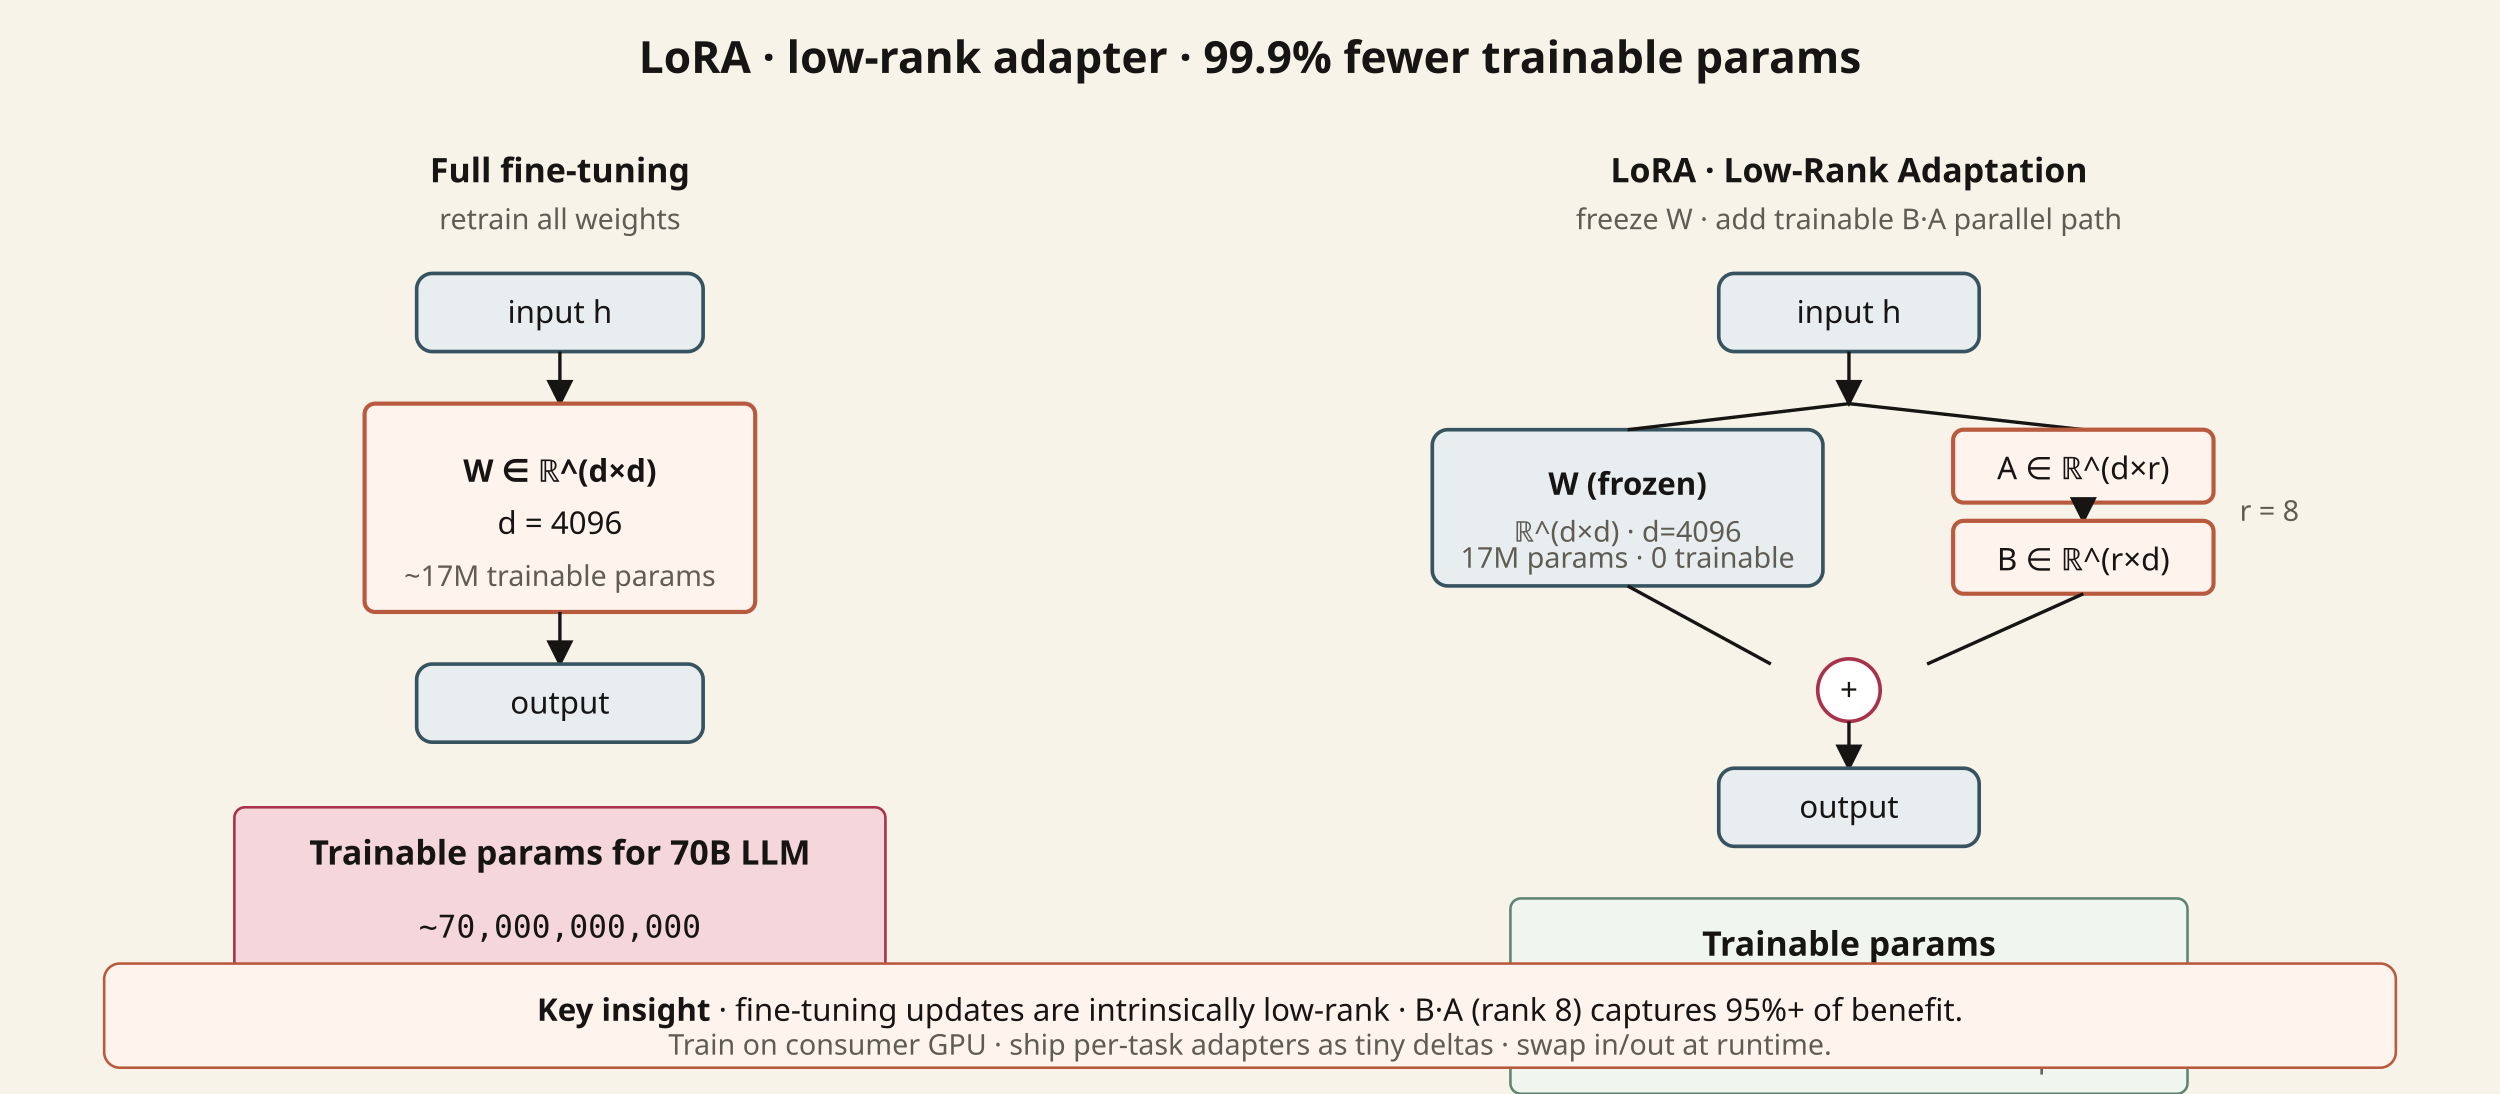
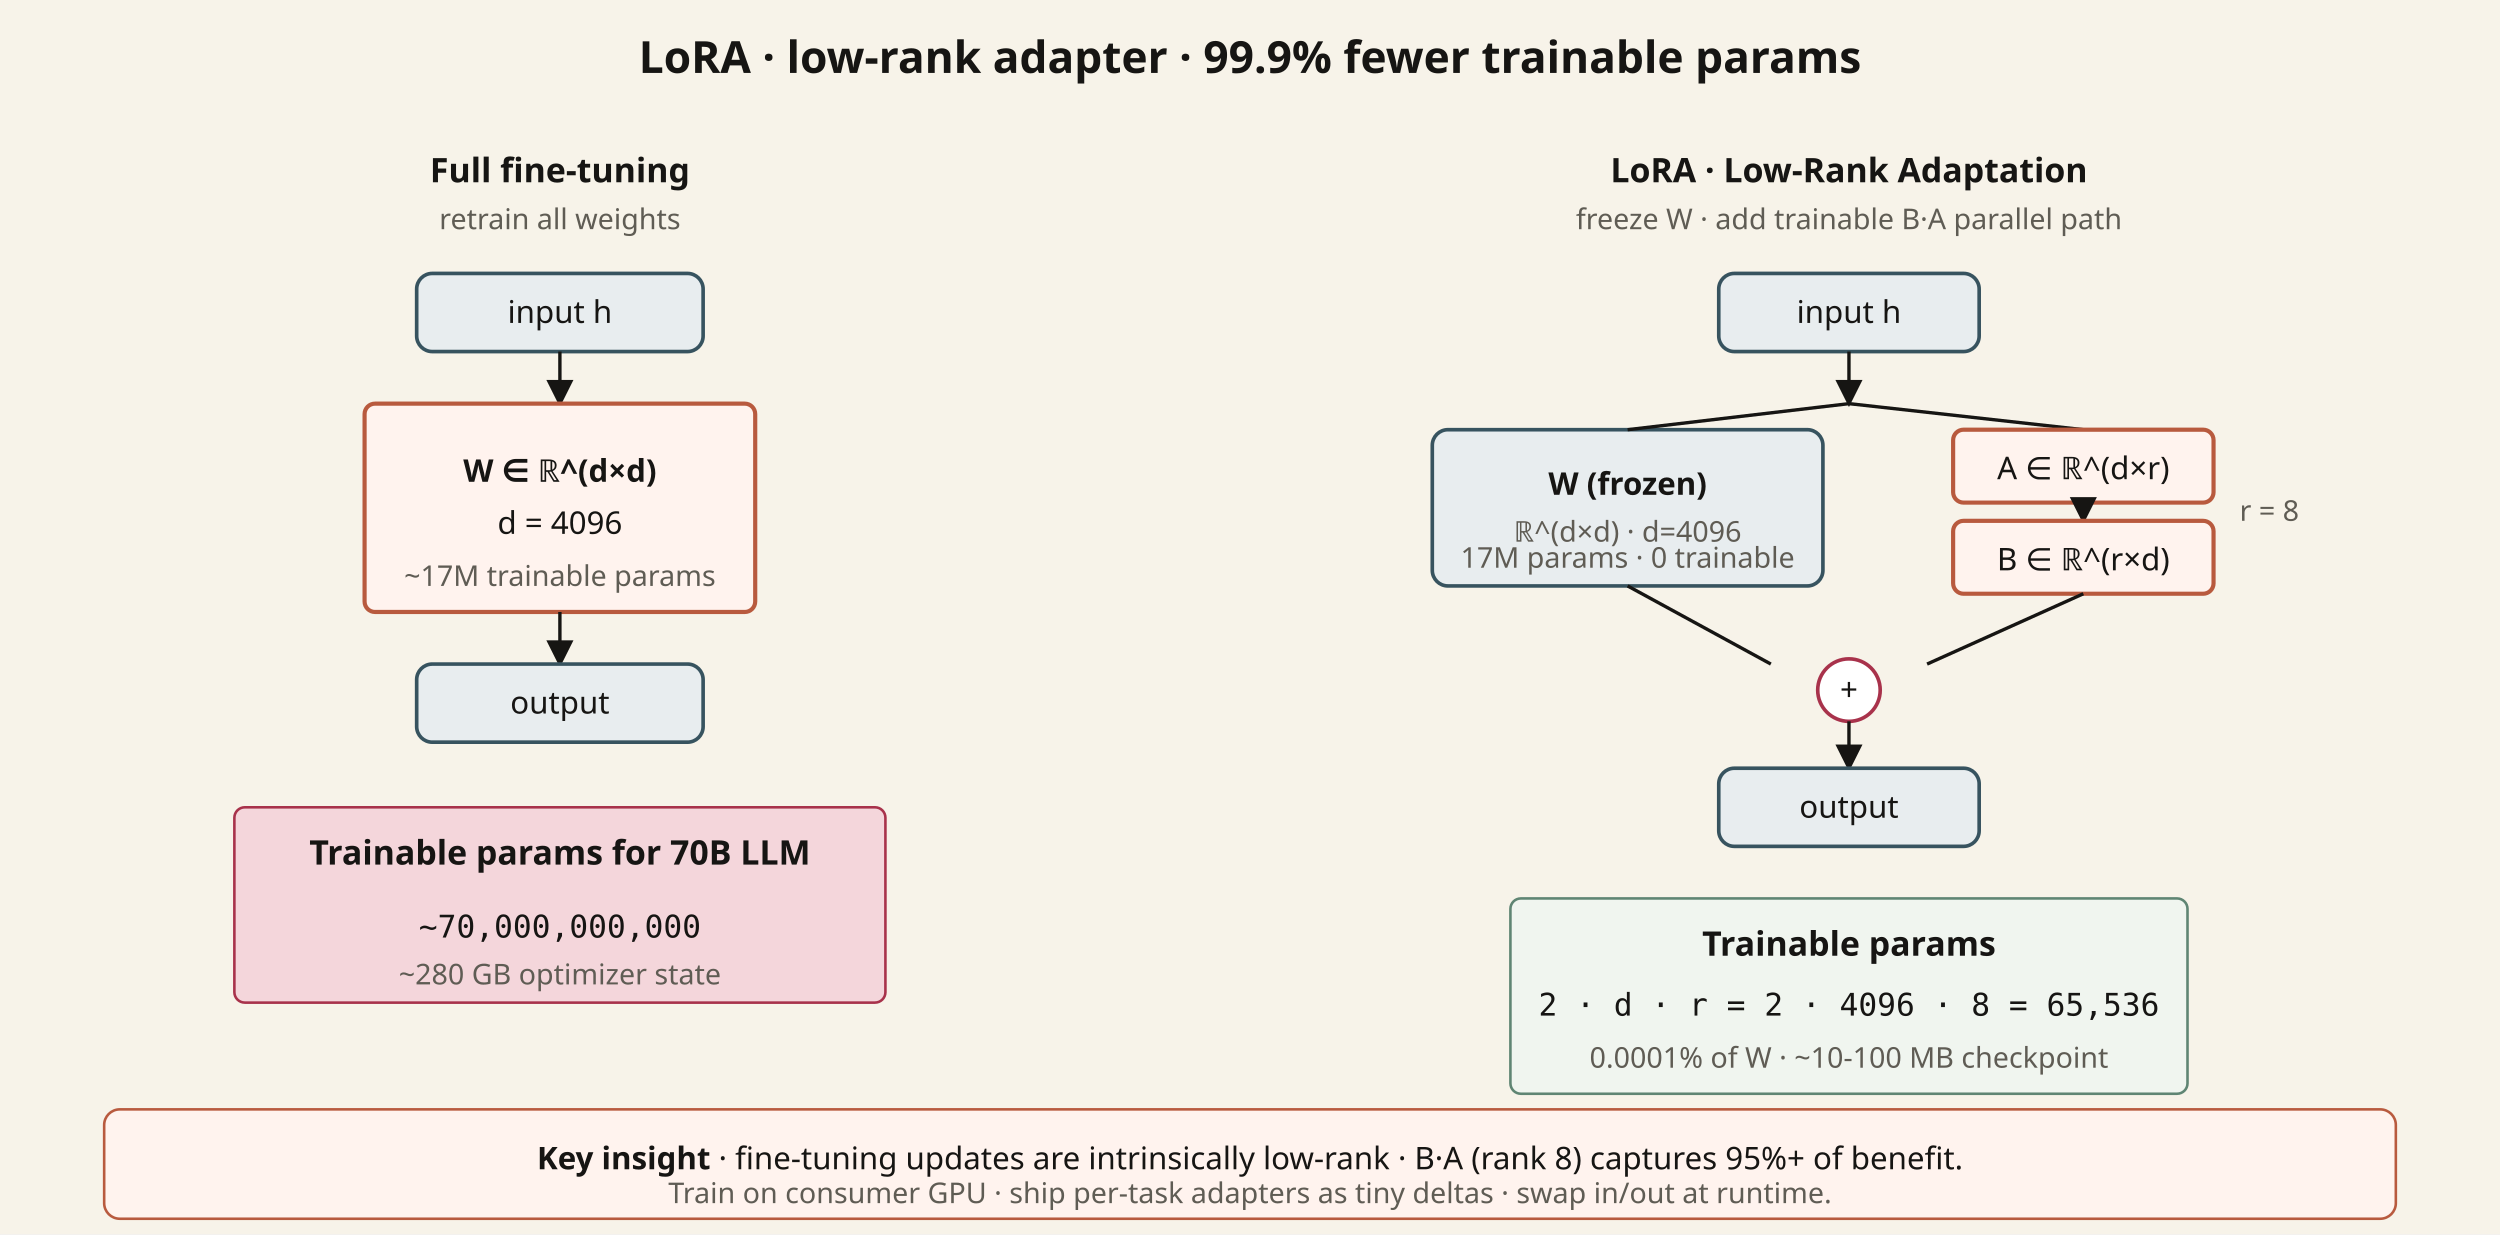
- <svg xmlns="http://www.w3.org/2000/svg" viewBox="0 0 960 420" font-family="Work Sans, system-ui, sans-serif">
+ <svg xmlns="http://www.w3.org/2000/svg" viewBox="0 0 960 474" font-family="Work Sans, system-ui, sans-serif">
  <style>
    .bg { fill: #F7F3E9; }
    .title { font-size: 17px; font-weight: 600; fill: #161513; }
    .head { font-size: 13px; font-weight: 600; fill: #161513; }
    .body { font-size: 12px; fill: #161513; }
    .mono { font-family: "IBM Plex Mono", monospace; font-size: 11px; }
    .caption { font-size: 11px; fill: #5F5C54; }
    .frozen { fill: #E8EDEF; stroke: #37535F; stroke-width: 1.4; rx: 6; }
    .train { fill: #FFF3EE; stroke: #B85A3E; stroke-width: 1.6; rx: 4; }
    .arrow { stroke: #161513; stroke-width: 1.3; fill: none; }
    .add { fill: white; stroke: #A8324B; stroke-width: 1.4; }
  </style>
-   <rect class="bg" width="960" height="420" />
+   <rect class="bg" width="960" height="474" />
  <text x="480" y="28" class="title" text-anchor="middle">LoRA · low-rank adapter · 99.9% fewer trainable params</text>
  <g transform="translate(40, 70)">
    <text x="175" y="0" class="head" text-anchor="middle">Full fine-tuning</text>
    <text x="175" y="18" class="caption" text-anchor="middle">retrain all weights</text>
    <rect class="frozen" x="120" y="35" width="110" height="30" />
    <text x="175" y="54" class="body" text-anchor="middle">input h</text>
    <path class="arrow" d="M175 65 L175 85" marker-end="url(#arr)" />
    <rect class="train" x="100" y="85" width="150" height="80" />
    <text x="175" y="115" class="body" text-anchor="middle" font-weight="600">W ∈ ℝ^(d×d)</text>
    <text x="175" y="135" class="body" text-anchor="middle">d = 4096</text>
    <text x="175" y="155" class="caption" text-anchor="middle">~17M trainable params</text>
    <path class="arrow" d="M175 165 L175 185" marker-end="url(#arr)" />
    <rect class="frozen" x="120" y="185" width="110" height="30" />
    <text x="175" y="204" class="body" text-anchor="middle">output</text>
    <rect x="50" y="240" width="250" height="75" fill="#F4D6DB" stroke="#A8324B" stroke-width="1" rx="4" />
    <text x="175" y="262" class="head" text-anchor="middle">Trainable params for 70B LLM</text>
    <text x="175" y="290" class="body" text-anchor="middle" font-family="IBM Plex Mono, monospace">~70,000,000,000</text>
    <text x="175" y="308" class="caption" text-anchor="middle">~280 GB optimizer state</text>
  </g>
  <g transform="translate(500, 70)">
    <text x="210" y="0" class="head" text-anchor="middle">LoRA · Low-Rank Adaptation</text>
    <text x="210" y="18" class="caption" text-anchor="middle">freeze W · add trainable B·A parallel path</text>
    <rect class="frozen" x="160" y="35" width="100" height="30" />
    <text x="210" y="54" class="body" text-anchor="middle">input h</text>
    <path class="arrow" d="M210 65 L210 85" marker-end="url(#arr)" />
    <rect class="frozen" x="50" y="95" width="150" height="60" />
    <text x="125" y="120" class="body" text-anchor="middle" font-weight="600">W (frozen)</text>
    <text x="125" y="138" class="caption" text-anchor="middle">ℝ^(d×d) · d=4096</text>
    <text x="125" y="148" class="caption" text-anchor="middle">17M params · 0 trainable</text>
    <path class="arrow" d="M210 85 L125 95" />
    <path class="arrow" d="M210 85 L300 95" />
    <rect class="train" x="250" y="95" width="100" height="28" />
    <text x="300" y="114" class="body" text-anchor="middle">A ∈ ℝ^(d×r)</text>
    <path class="arrow" d="M300 123 L300 130" marker-end="url(#arr)" />
    <rect class="train" x="250" y="130" width="100" height="28" />
    <text x="300" y="149" class="body" text-anchor="middle">B ∈ ℝ^(r×d)</text>
    <text x="360" y="130" class="caption">r = 8</text>
    <path class="arrow" d="M125 155 L180 185" />
    <path class="arrow" d="M300 158 L240 185" />
    <circle class="add" cx="210" cy="195" r="12" />
    <text x="210" y="199" class="body" text-anchor="middle">+</text>
    <path class="arrow" d="M210 207 L210 225" marker-end="url(#arr)" />
    <rect class="frozen" x="160" y="225" width="100" height="30" />
    <text x="210" y="244" class="body" text-anchor="middle">output</text>
    <rect x="80" y="275" width="260" height="75" fill="#F0F5EF" stroke="#5F8573" stroke-width="1" rx="4" />
    <text x="210" y="297" class="head" text-anchor="middle">Trainable params</text>
    <text x="210" y="320" class="body" text-anchor="middle" font-family="IBM Plex Mono, monospace">2 · d · r = 2 · 4096 · 8 = 65,536</text>
    <text x="210" y="340" class="caption" text-anchor="middle">0.0001% of W · ~10-100 MB checkpoint</text>
  </g>
-   <rect x="40" y="370" width="880" height="40" fill="#FFF3EE" stroke="#B85A3E" stroke-width="1" rx="6" />
-   <text x="480" y="392" class="body" text-anchor="middle">
+   <rect x="40" y="426" width="880" height="42" fill="#FFF3EE" stroke="#B85A3E" stroke-width="1" rx="6" />
+   <text x="480" y="449" class="body" text-anchor="middle">
    <tspan font-weight="600">Key insight</tspan> · fine-tuning updates are intrinsically low-rank · B·A (rank 8) captures 95%+ of benefit.</text>
-   <text x="480" y="405" class="caption" text-anchor="middle">Train on consumer GPU · ship per-task adapters as tiny deltas · swap in/out at runtime.</text>
+   <text x="480" y="462" class="caption" text-anchor="middle">Train on consumer GPU · ship per-task adapters as tiny deltas · swap in/out at runtime.</text>
  <defs>
    <marker id="arr" markerWidth="8" markerHeight="8" refX="7" refY="4" orient="auto">
      <polygon points="0 0, 8 4, 0 8" fill="#161513" />
    </marker>
  </defs>
</svg>
